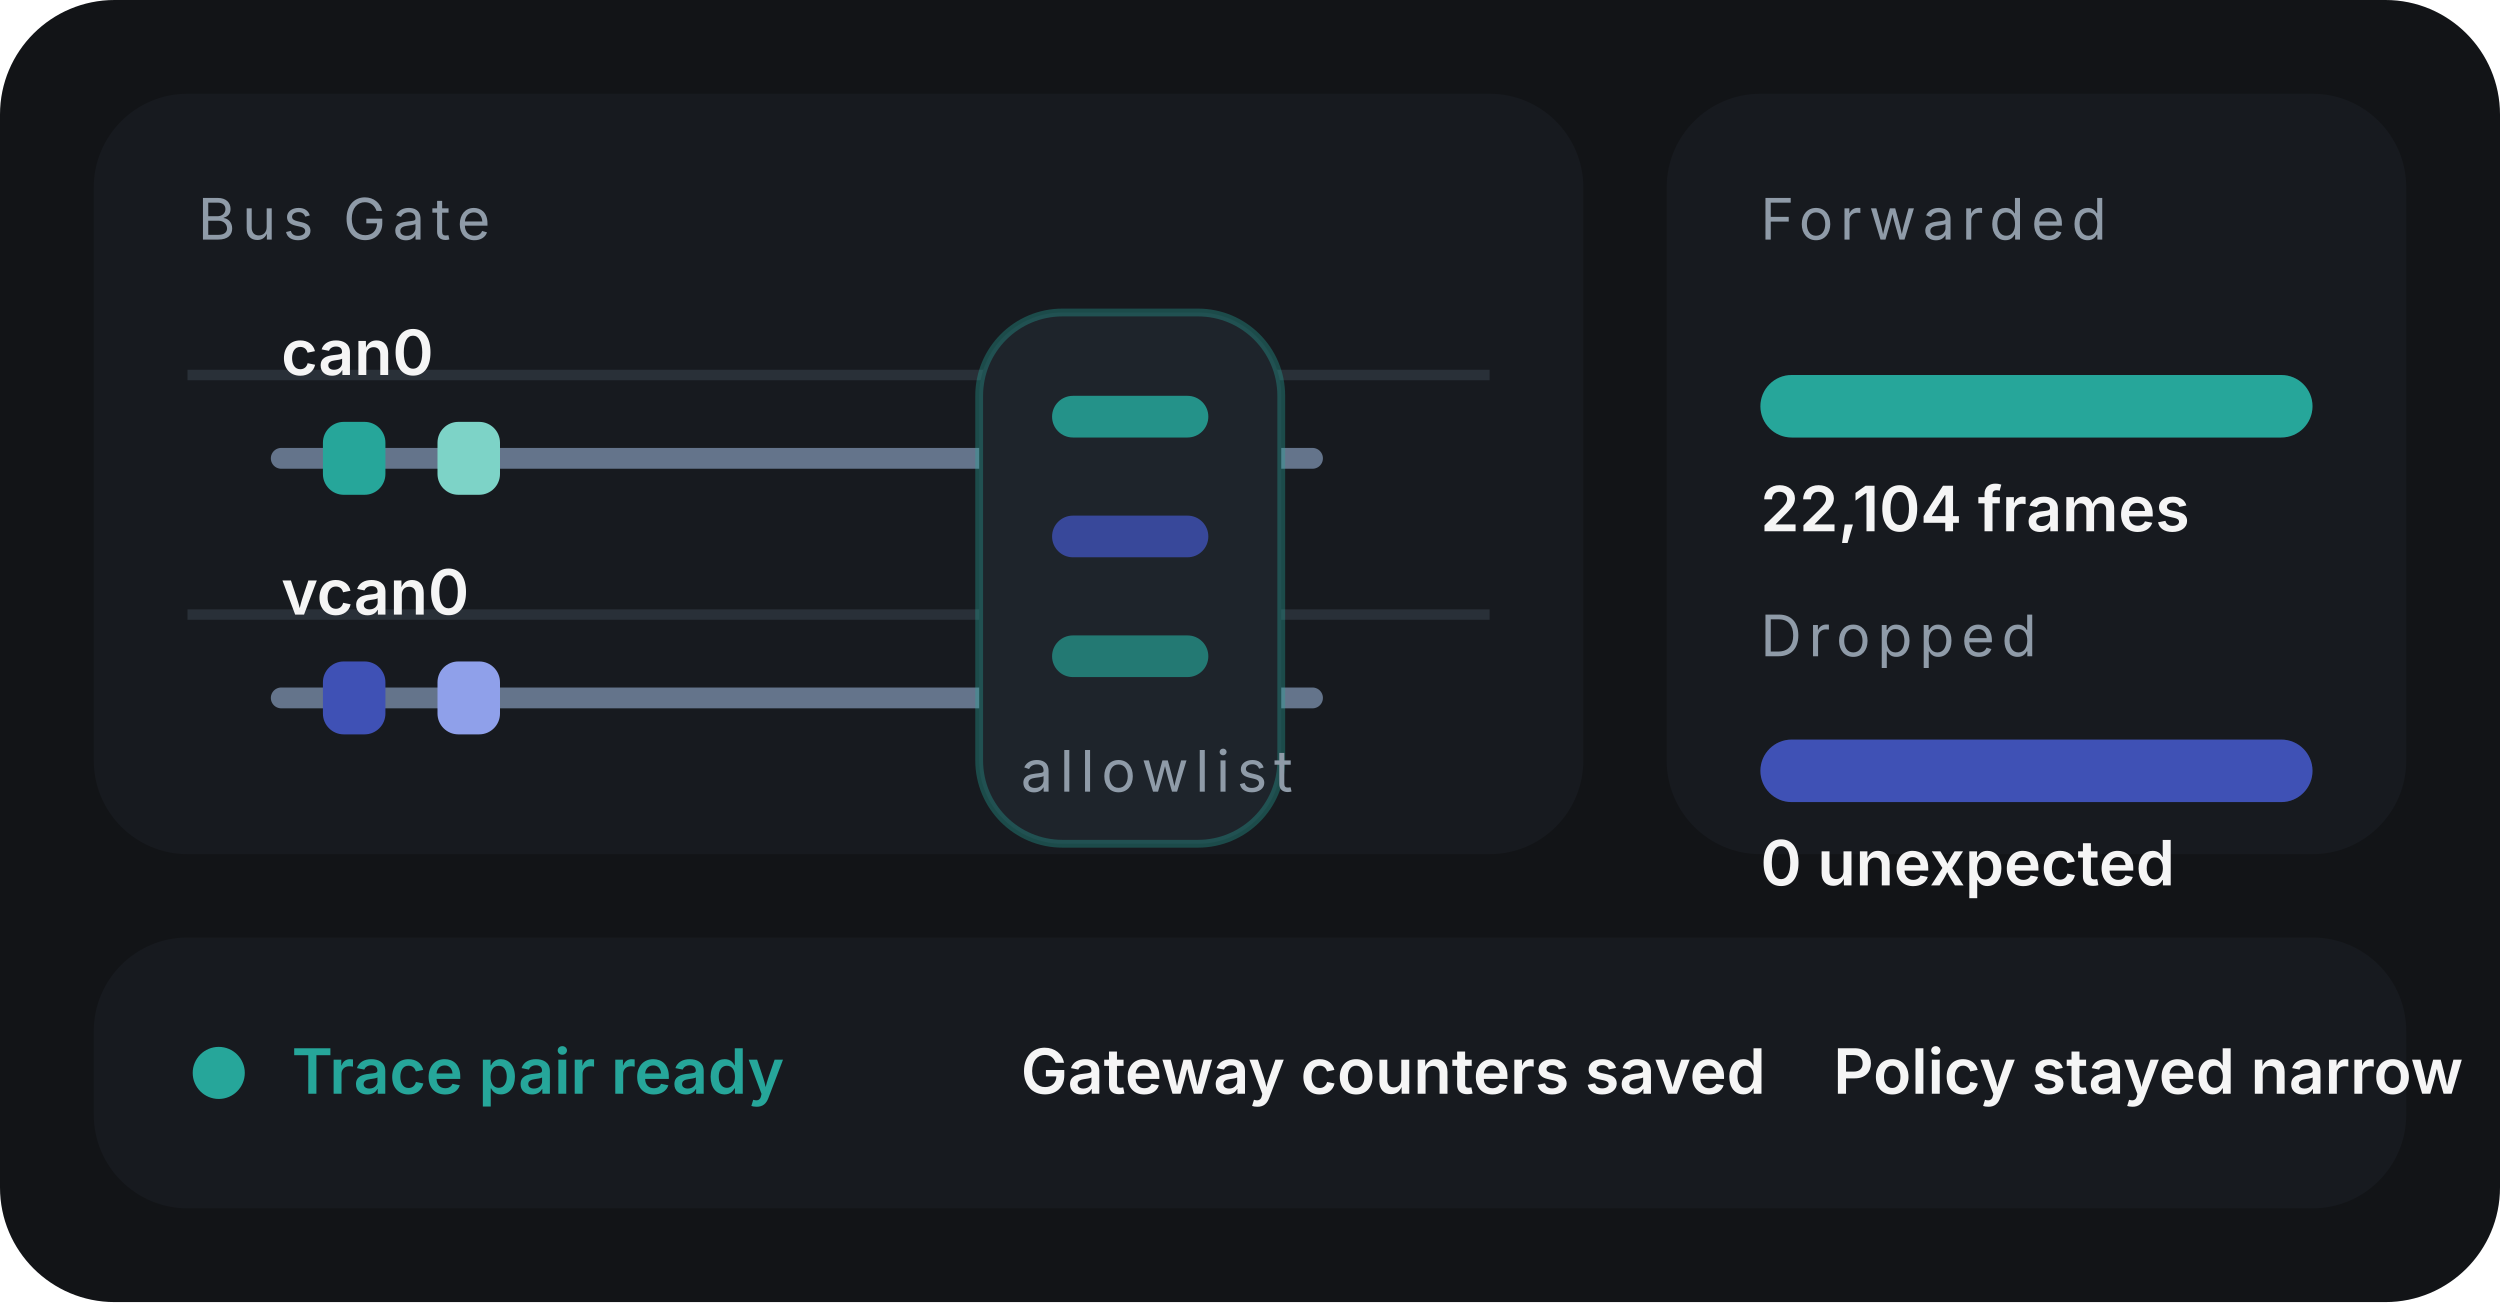
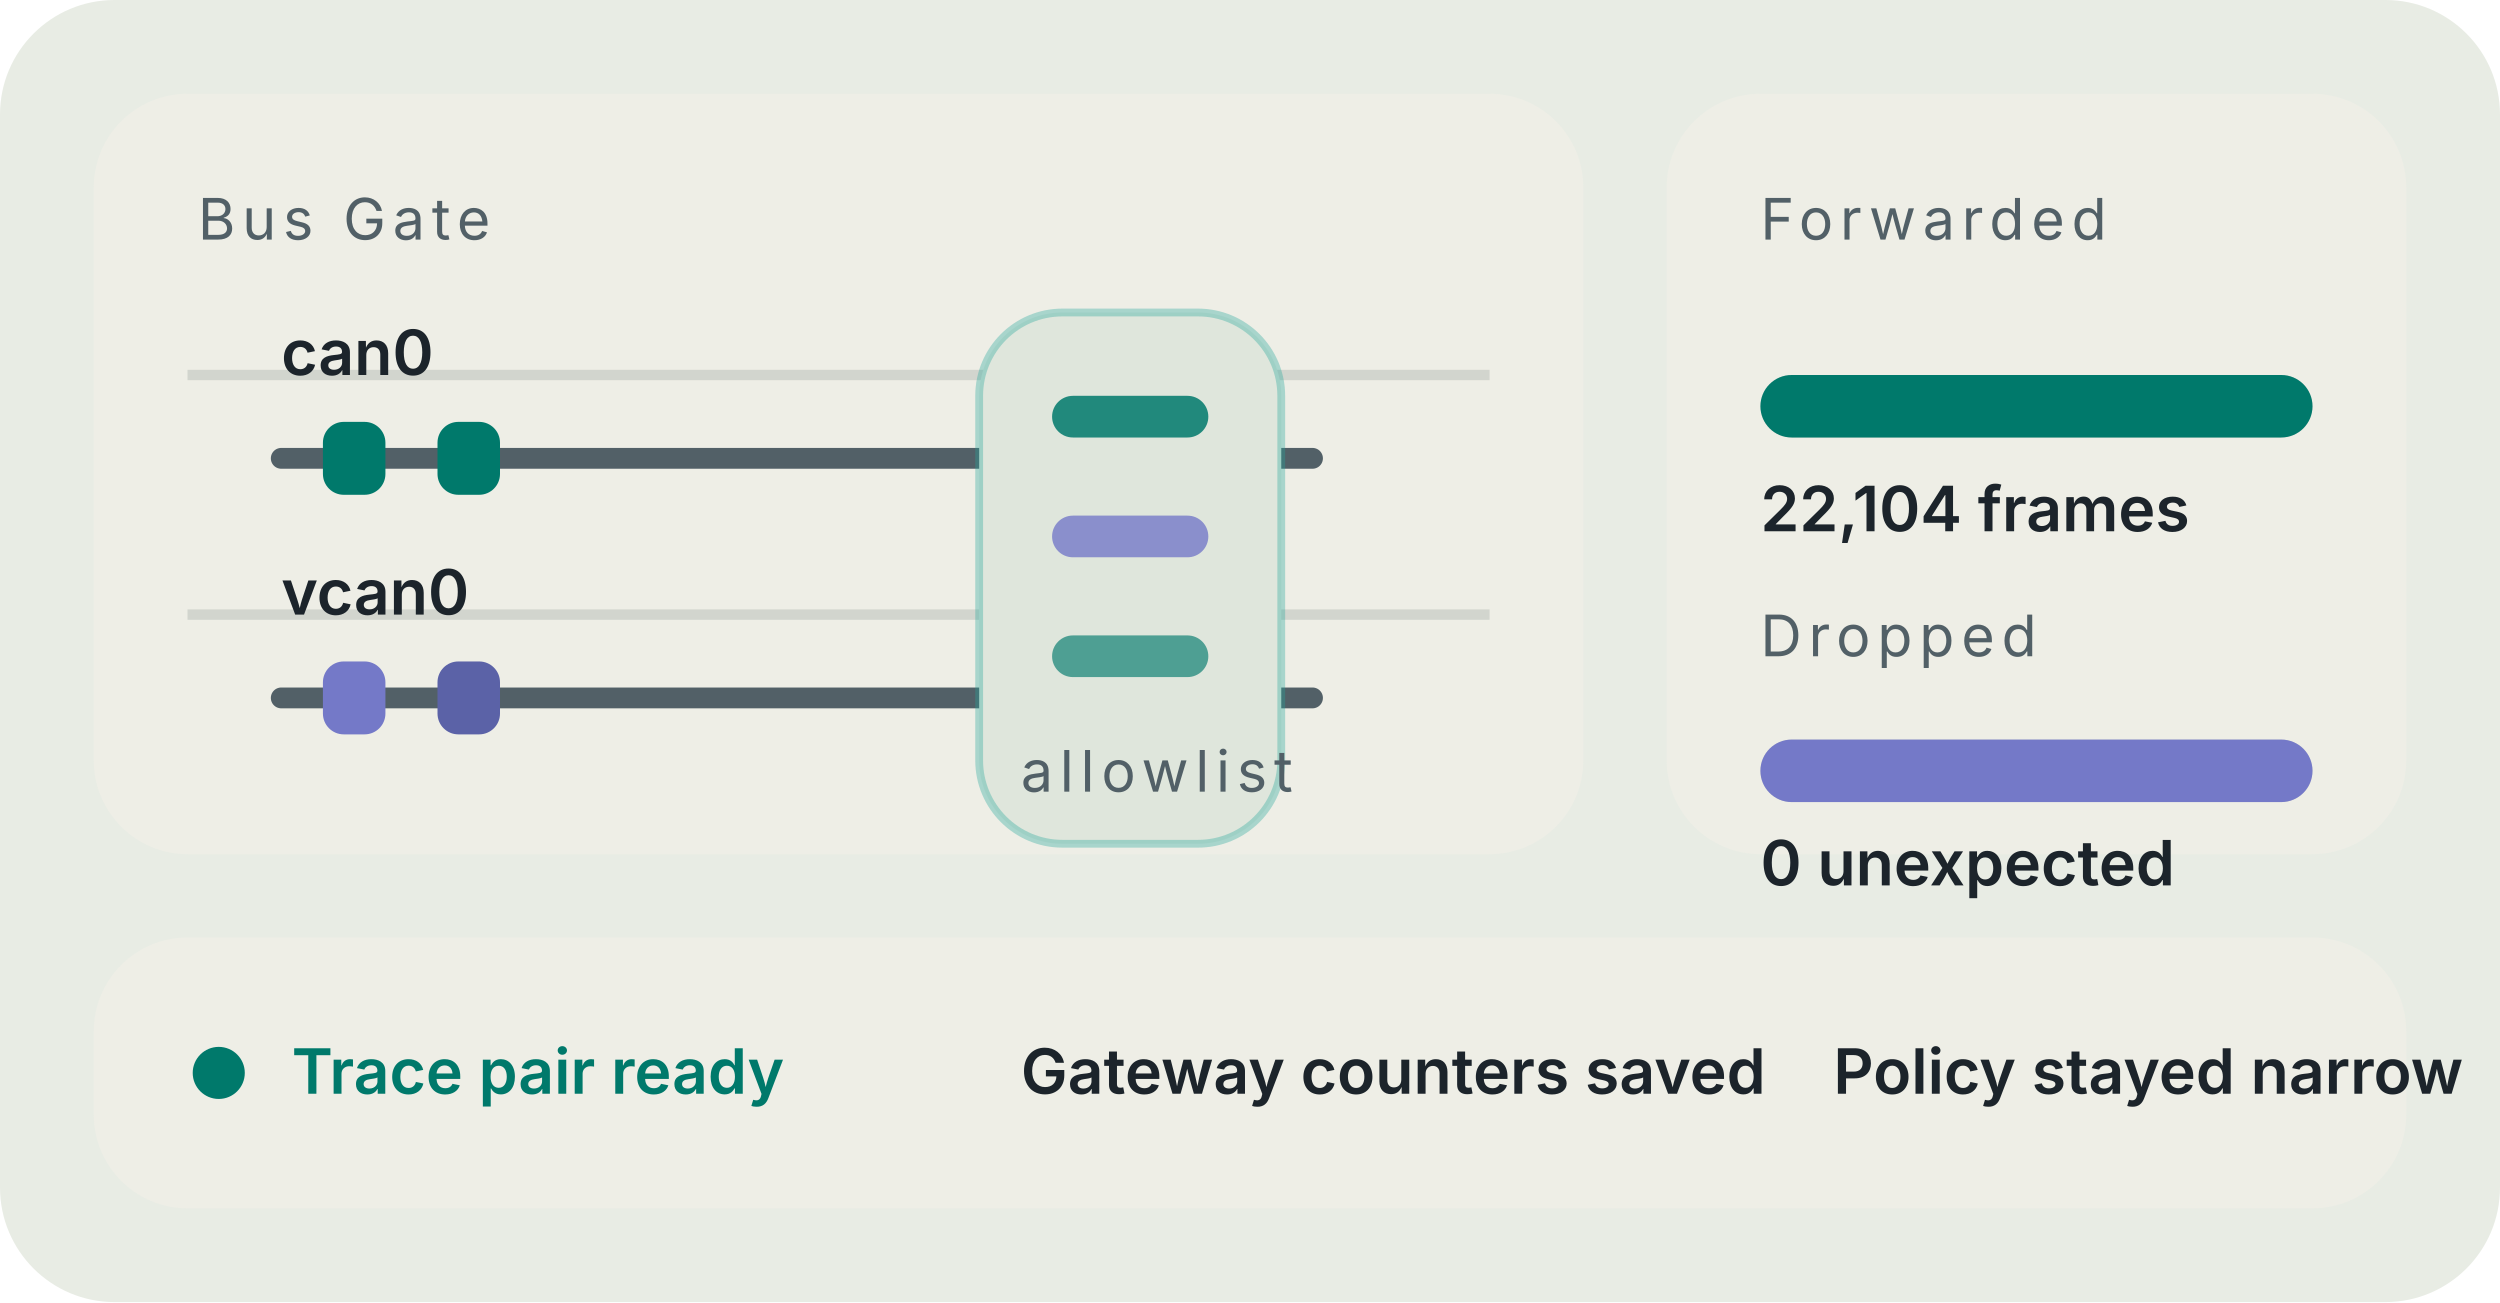
<svg xmlns="http://www.w3.org/2000/svg" viewBox="0 0 480 250" fill="none">
  <style>
-     .bg { fill: #121417; }
-     .panel { fill: #171a1f; }
-     .line { stroke: #293038; stroke-width: 2; }
-     .bus { stroke: #64748b; stroke-width: 4; stroke-linecap: round; }
-     .gate { fill: #1e242b; stroke: rgba(38,166,154,0.35); stroke-width: 1.5; }
+     .bg { fill: #e8ece4; }
+     .panel { fill: #eeeee6; }
+     .line { stroke: #d2d5ce; stroke-width: 2; }
+     .bus { stroke: #526067; stroke-width: 4; stroke-linecap: round; }
+     .gate { fill: #dfe6dc; stroke: rgba(38,166,154,0.35); stroke-width: 1.5; }
    .packet-a { animation: packetA 3.8s linear infinite; }
    .packet-b { animation: packetB 3.8s linear infinite 0.8s; }
    .counter-a, .counter-b {
      transform-box: fill-box;
      transform-origin: left center;
    }
    .counter-a { animation: growA 4.2s ease-in-out infinite; }
    .counter-b { animation: growB 4.2s ease-in-out infinite; }
    .pulse { animation: pulse 1.8s ease-in-out infinite; }
-     .label { fill: #8f9ba8; font: 11px Inter, Arial, sans-serif; letter-spacing: 0.12em; text-transform: uppercase; }
-     .value { fill: #f5f5f5; font: 600 12px Inter, Arial, sans-serif; }
-     .key { fill: #26A69A; font: 600 12px Inter, Arial, sans-serif; }
+     .label { fill: #526067; font: 11px Inter, Arial, sans-serif; letter-spacing: 0.12em; text-transform: uppercase; }
+     .value { fill: #1c242b; font: 600 12px Inter, Arial, sans-serif; }
+     .key { fill: #00796b; font: 600 12px Inter, Arial, sans-serif; }
    @keyframes packetA {
      0% { transform: translateX(-120px); opacity: 0; }
      10% { opacity: 1; }
      48% { transform: translateX(182px); opacity: 1; }
      55% { transform: translateX(182px); opacity: 0; }
      100% { transform: translateX(182px); opacity: 0; }
    }
    @keyframes packetB {
      0% { transform: translateX(-140px); opacity: 0; }
      14% { opacity: 1; }
      54% { transform: translateX(206px); opacity: 1; }
      62% { transform: translateX(206px); opacity: 0; }
      100% { transform: translateX(206px); opacity: 0; }
    }
    @keyframes growA {
      0%, 18% { transform: scaleX(0.22); }
      38%, 100% { transform: scaleX(0.94); }
    }
    @keyframes growB {
      0%, 20% { transform: scaleX(0.1); }
      42%, 100% { transform: scaleX(0.48); }
    }
    @keyframes pulse {
      0%, 100% { opacity: 0.45; }
      50% { opacity: 1; }
    }
    @media (prefers-reduced-motion: reduce) {
      .packet-a, .packet-b, .counter-a, .counter-b, .pulse { animation: none !important; }
    }
  </style>
  <rect class="bg" x="0" y="0" width="480" height="250" rx="22" />
  <rect class="panel" x="18" y="18" width="286" height="146" rx="18" />
  <rect class="panel" x="320" y="18" width="142" height="146" rx="18" />
  <rect class="panel" x="18" y="180" width="444" height="52" rx="18" />
  <line class="line" x1="36" y1="72" x2="286" y2="72" />
  <line class="line" x1="36" y1="118" x2="286" y2="118" />
  <line class="bus" x1="54" y1="88" x2="252" y2="88" />
  <line class="bus" x1="54" y1="134" x2="252" y2="134" />
  <rect class="gate" x="188" y="60" width="58" height="102" rx="16" />
-   <rect x="202" y="76" width="30" height="8" rx="4" fill="#26A69A" opacity="0.85" />
-   <rect x="202" y="99" width="30" height="8" rx="4" fill="#3f51b5" opacity="0.8" />
-   <rect x="202" y="122" width="30" height="8" rx="4" fill="#26A69A" opacity="0.65" />
+   <rect x="202" y="76" width="30" height="8" rx="4" fill="#00796b" opacity="0.85" />
+   <rect x="202" y="99" width="30" height="8" rx="4" fill="#7479c8" opacity="0.8" />
+   <rect x="202" y="122" width="30" height="8" rx="4" fill="#00796b" opacity="0.65" />
  <g class="packet-a">
-     <rect x="62" y="81" width="12" height="14" rx="4" fill="#26A69A" />
-     <rect x="84" y="81" width="12" height="14" rx="4" fill="#7dd3c7" />
+     <rect x="62" y="81" width="12" height="14" rx="4" fill="#00796b" />
+     <rect x="84" y="81" width="12" height="14" rx="4" fill="#00796b" />
  </g>
  <g class="packet-b">
-     <rect x="62" y="127" width="12" height="14" rx="4" fill="#3f51b5" />
-     <rect x="84" y="127" width="12" height="14" rx="4" fill="#8fa0ea" />
+     <rect x="62" y="127" width="12" height="14" rx="4" fill="#7479c8" />
+     <rect x="84" y="127" width="12" height="14" rx="4" fill="#5b62a7" />
  </g>
  <text class="label" x="38" y="46">Bus Gate</text>
  <text class="value" x="54" y="72">can0</text>
  <text class="value" x="54" y="118">vcan0</text>
  <text class="label" x="196" y="152">allowlist</text>
  <text class="label" x="338" y="46">Forwarded</text>
-   <rect x="338" y="72" width="106" height="12" rx="6" fill="#222933" />
-   <rect class="counter-a" x="338" y="72" width="106" height="12" rx="6" fill="#26A69A" />
+   <rect x="338" y="72" width="106" height="12" rx="6" fill="#d2d5ce" />
+   <rect class="counter-a" x="338" y="72" width="106" height="12" rx="6" fill="#00796b" />
  <text class="value" x="338" y="102">22,104 frames</text>
  <text class="label" x="338" y="126">Dropped</text>
-   <rect x="338" y="142" width="106" height="12" rx="6" fill="#222933" />
-   <rect class="counter-b" x="338" y="142" width="106" height="12" rx="6" fill="#3f51b5" />
+   <rect x="338" y="142" width="106" height="12" rx="6" fill="#d2d5ce" />
+   <rect class="counter-b" x="338" y="142" width="106" height="12" rx="6" fill="#7479c8" />
  <text class="value" x="338" y="170">0 unexpected</text>
-   <circle class="pulse" cx="42" cy="206" r="5" fill="#26A69A" />
+   <circle class="pulse" cx="42" cy="206" r="5" fill="#00796b" />
  <text class="key" x="56" y="210">Trace pair ready</text>
  <text class="value" x="196" y="210">Gateway counters saved</text>
  <text class="value" x="352" y="210">Policy stayed narrow</text>
</svg>
